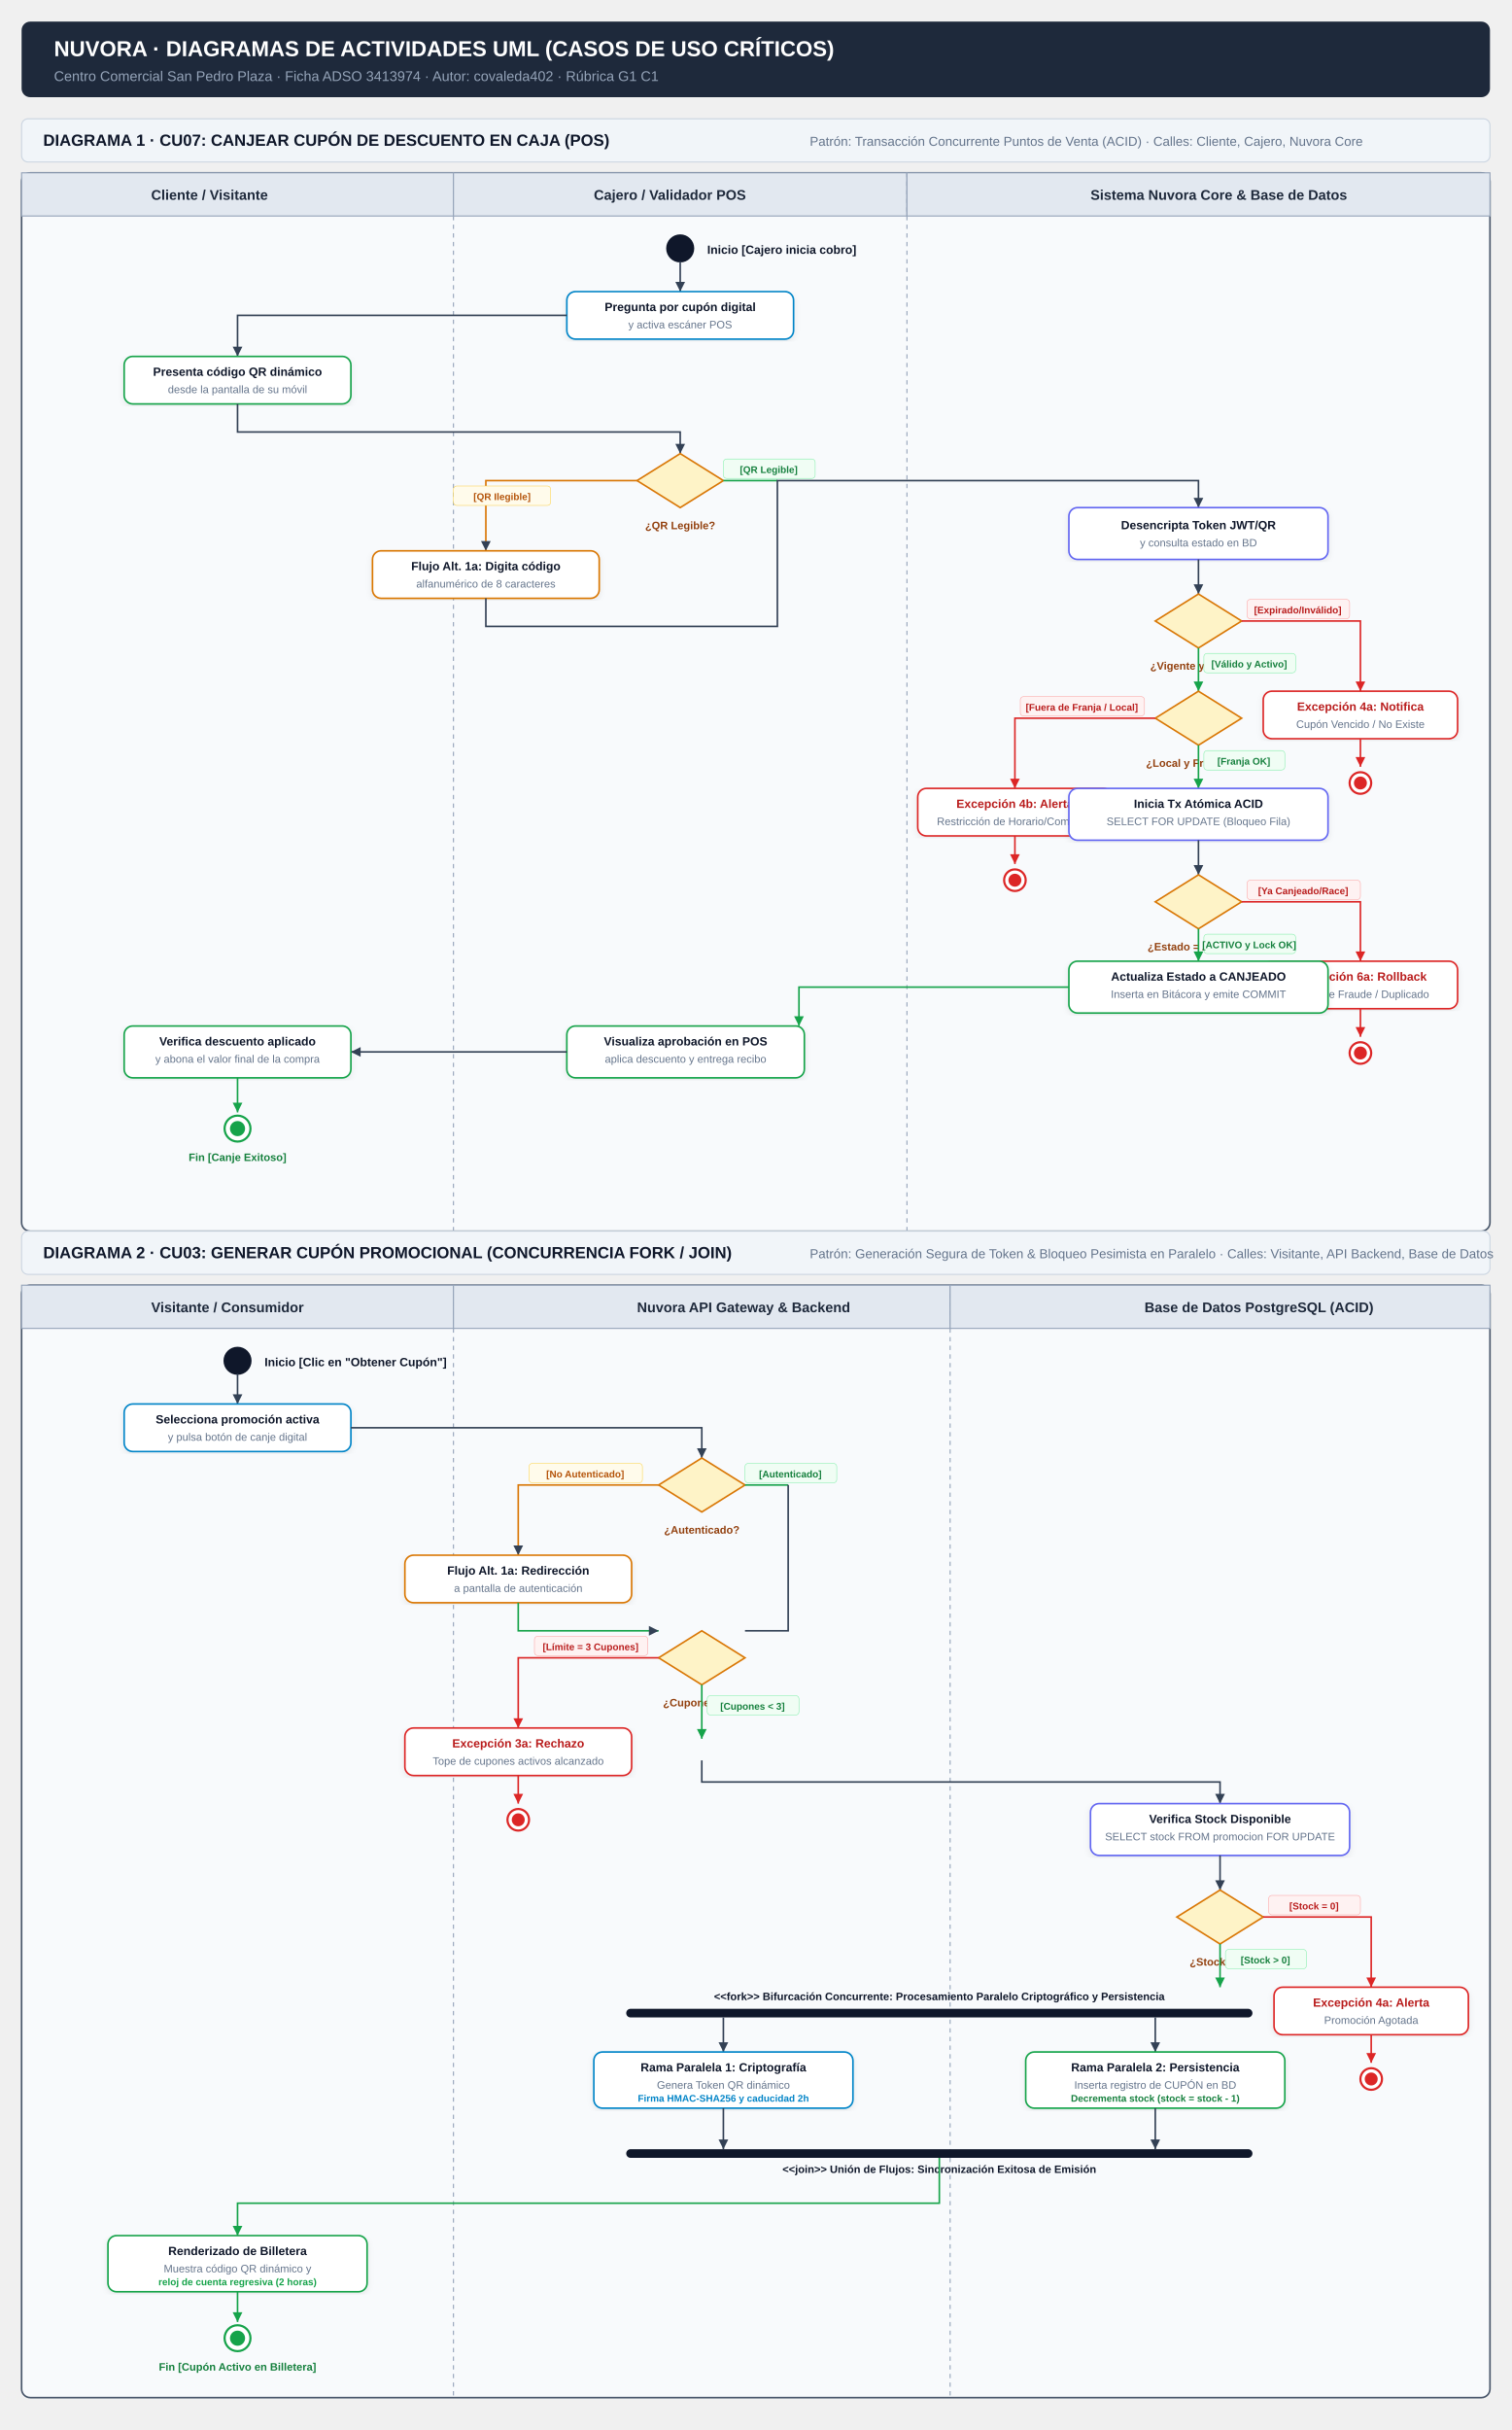
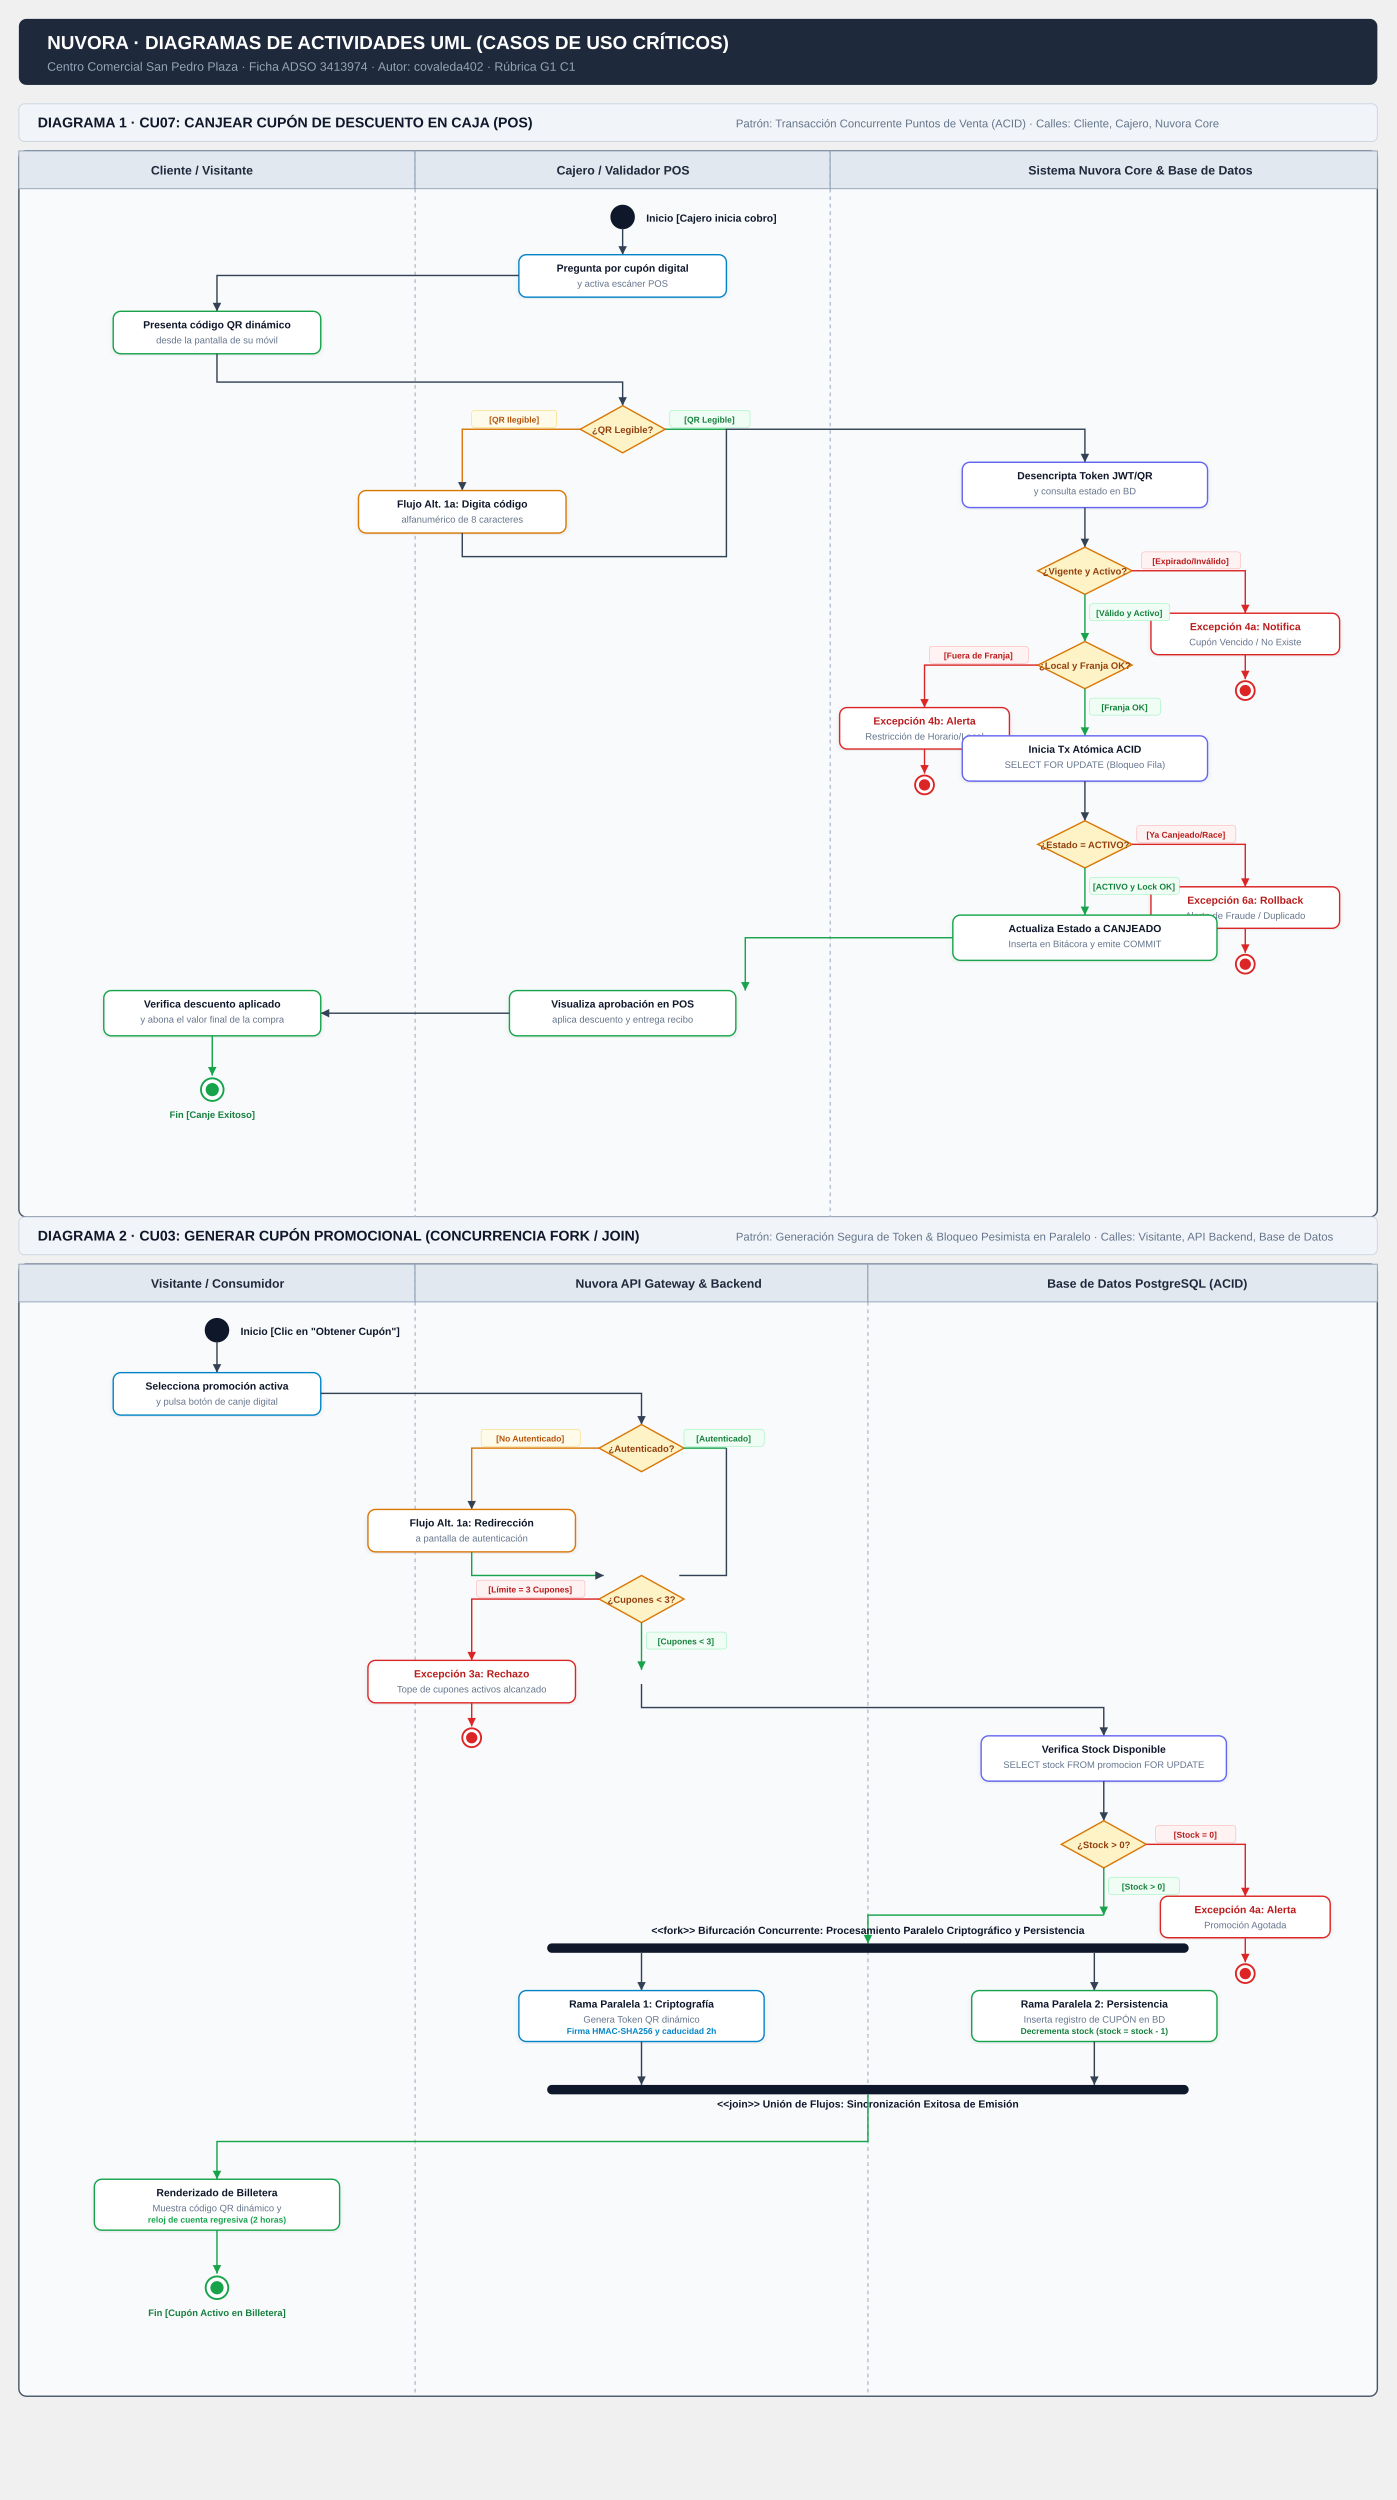
- <svg xmlns="http://www.w3.org/2000/svg" viewBox="0 0 1400 2250" width="1400" height="2250" style="background:#ffffff; font-family:'Segoe UI', Arial, sans-serif;">
+ <svg xmlns="http://www.w3.org/2000/svg" viewBox="0 0 1480 2650" width="1480" height="2650" style="background:#ffffff; font-family:'Segoe UI', Arial, sans-serif;">
  <defs>
    <marker id="arrow" viewBox="0 0 10 10" refX="10" refY="5" markerWidth="6" markerHeight="6" orient="auto-start-reverse">
      <path d="M 0 0 L 10 5 L 0 10 z" fill="#334155" />
    </marker>
    <marker id="arrow-green" viewBox="0 0 10 10" refX="10" refY="5" markerWidth="6" markerHeight="6" orient="auto-start-reverse">
      <path d="M 0 0 L 10 5 L 0 10 z" fill="#16a34a" />
    </marker>
    <marker id="arrow-red" viewBox="0 0 10 10" refX="10" refY="5" markerWidth="6" markerHeight="6" orient="auto-start-reverse">
      <path d="M 0 0 L 10 5 L 0 10 z" fill="#dc2626" />
    </marker>
    <filter id="card-shadow" x="-5%" y="-5%" width="110%" height="110%">
      <feDropShadow dx="0" dy="2" stdDeviation="3" flood-opacity="0.08" />
    </filter>
  </defs>
-   <rect x="20" y="20" width="1360" height="70" rx="8" fill="#1e293b" />
+   <rect x="20" y="20" width="1440" height="70" rx="8" fill="#1e293b" />
  <text x="50" y="52" fill="#ffffff" font-size="20" font-weight="bold">NUVORA · DIAGRAMAS DE ACTIVIDADES UML (CASOS DE USO CRÍTICOS)</text>
  <text x="50" y="75" fill="#94a3b8" font-size="13">Centro Comercial San Pedro Plaza · Ficha ADSO 3413974 · Autor: covaleda402 · Rúbrica G1 C1</text>
  <g id="diagrama_cu07" transform="translate(0, 110)">
-     <rect x="20" y="0" width="1360" height="40" rx="6" fill="#f1f5f9" stroke="#cbd5e1" stroke-width="1" />
+     <rect x="20" y="0" width="1440" height="40" rx="6" fill="#f1f5f9" stroke="#cbd5e1" stroke-width="1" />
    <text x="40" y="25" fill="#0f172a" font-size="15" font-weight="bold">DIAGRAMA 1 · CU07: CANJEAR CUPÓN DE DESCUENTO EN CAJA (POS)</text>
-     <text x="750" y="25" fill="#64748b" font-size="12">Patrón: Transacción Concurrente Puntos de Venta (ACID) · Calles: Cliente, Cajero, Nuvora Core</text>
-     <rect x="20" y="50" width="1360" height="980" fill="#f8fafc" stroke="#475569" stroke-width="1.5" rx="8" />
-     <rect x="20" y="50" width="400" height="40" fill="#e2e8f0" stroke="#94a3b8" stroke-width="1" />
-     <text x="140" y="75" fill="#1e293b" font-size="13" font-weight="bold">Cliente / Visitante</text>
-     <line x1="420" y1="50" x2="420" y2="1030" stroke="#94a3b8" stroke-width="1" stroke-dasharray="4 4" />
-     <rect x="420" y="50" width="420" height="40" fill="#e2e8f0" stroke="#94a3b8" stroke-width="1" />
-     <text x="550" y="75" fill="#1e293b" font-size="13" font-weight="bold">Cajero / Validador POS</text>
-     <line x1="840" y1="50" x2="840" y2="1030" stroke="#94a3b8" stroke-width="1" stroke-dasharray="4 4" />
-     <rect x="840" y="50" width="540" height="40" fill="#e2e8f0" stroke="#94a3b8" stroke-width="1" />
-     <text x="1010" y="75" fill="#1e293b" font-size="13" font-weight="bold">Sistema Nuvora Core &amp; Base de Datos</text>
-     <circle cx="630" cy="120" r="12" fill="#0f172a" stroke="#0f172a" stroke-width="2" />
-     <text x="655" y="125" fill="#0f172a" font-size="11" font-weight="bold">Inicio [Cajero inicia cobro]</text>
-     <line x1="630" y1="132" x2="630" y2="160" stroke="#334155" stroke-width="1.5" marker-end="url(#arrow)" />
-     <rect x="525" y="160" width="210" height="44" rx="8" fill="#ffffff" stroke="#0284c7" stroke-width="1.5" filter="url(#card-shadow)" />
-     <text x="630" y="178" text-anchor="middle" fill="#0f172a" font-size="11" font-weight="600">Pregunta por cupón digital</text>
-     <text x="630" y="194" text-anchor="middle" fill="#64748b" font-size="10">y activa escáner POS</text>
-     <path d="M 525 182 L 220 182 L 220 220" fill="none" stroke="#334155" stroke-width="1.5" marker-end="url(#arrow)" />
-     <rect x="115" y="220" width="210" height="44" rx="8" fill="#ffffff" stroke="#16a34a" stroke-width="1.5" filter="url(#card-shadow)" />
-     <text x="220" y="238" text-anchor="middle" fill="#0f172a" font-size="11" font-weight="600">Presenta código QR dinámico</text>
-     <text x="220" y="254" text-anchor="middle" fill="#64748b" font-size="10">desde la pantalla de su móvil</text>
-     <path d="M 220 264 L 220 290 L 630 290 L 630 310" fill="none" stroke="#334155" stroke-width="1.5" marker-end="url(#arrow)" />
-     <polygon points="630,310 670,335 630,360 590,335" fill="#fef3c7" stroke="#d97706" stroke-width="1.5" />
-     <text x="630" y="380" text-anchor="middle" fill="#92400e" font-size="10" font-weight="bold">¿QR Legible?</text>
-     <path d="M 590 335 L 450 335 L 450 400" fill="none" stroke="#d97706" stroke-width="1.5" marker-end="url(#arrow)" />
-     <rect x="420" y="340" width="90" height="18" rx="3" fill="#fffbeb" stroke="#fcd34d" stroke-width="0.5" />
-     <text x="465" y="353" text-anchor="middle" fill="#b45309" font-size="9" font-weight="bold">[QR Ilegible]</text>
-     <rect x="345" y="400" width="210" height="44" rx="8" fill="#ffffff" stroke="#d97706" stroke-width="1.5" filter="url(#card-shadow)" />
-     <text x="450" y="418" text-anchor="middle" fill="#0f172a" font-size="11" font-weight="600">Flujo Alt. 1a: Digita código</text>
-     <text x="450" y="434" text-anchor="middle" fill="#64748b" font-size="10">alfanumérico de 8 caracteres</text>
-     <line x1="670" y1="335" x2="720" y2="335" stroke="#16a34a" stroke-width="1.5" />
-     <rect x="670" y="315" width="85" height="18" rx="3" fill="#f0fdf4" stroke="#86efac" stroke-width="0.5" />
-     <text x="712" y="328" text-anchor="middle" fill="#15803d" font-size="9" font-weight="bold">[QR Legible]</text>
-     <path d="M 450 444 L 450 470 L 720 470 L 720 335 L 1110 335 L 1110 360" fill="none" stroke="#334155" stroke-width="1.5" marker-end="url(#arrow)" />
-     <rect x="990" y="360" width="240" height="48" rx="8" fill="#ffffff" stroke="#6366f1" stroke-width="1.5" filter="url(#card-shadow)" />
-     <text x="1110" y="380" text-anchor="middle" fill="#0f172a" font-size="11" font-weight="600">Desencripta Token JWT/QR</text>
-     <text x="1110" y="396" text-anchor="middle" fill="#64748b" font-size="10">y consulta estado en BD</text>
-     <line x1="1110" y1="408" x2="1110" y2="440" stroke="#334155" stroke-width="1.5" marker-end="url(#arrow)" />
-     <polygon points="1110,440 1150,465 1110,490 1070,465" fill="#fef3c7" stroke="#d97706" stroke-width="1.5" />
-     <text x="1110" y="510" text-anchor="middle" fill="#92400e" font-size="10" font-weight="bold">¿Vigente y Activo?</text>
-     <path d="M 1150 465 L 1260 465 L 1260 530" fill="none" stroke="#dc2626" stroke-width="1.5" marker-end="url(#arrow-red)" />
-     <rect x="1155" y="445" width="95" height="18" rx="3" fill="#fef2f2" stroke="#fca5a5" stroke-width="0.5" />
-     <text x="1202" y="458" text-anchor="middle" fill="#b91c1c" font-size="9" font-weight="bold">[Expirado/Inválido]</text>
-     <rect x="1170" y="530" width="180" height="44" rx="8" fill="#ffffff" stroke="#dc2626" stroke-width="1.5" filter="url(#card-shadow)" />
-     <text x="1260" y="548" text-anchor="middle" fill="#b91c1c" font-size="11" font-weight="600">Excepción 4a: Notifica</text>
-     <text x="1260" y="564" text-anchor="middle" fill="#64748b" font-size="10">Cupón Vencido / No Existe</text>
-     <path d="M 1260 574 L 1260 600" fill="none" stroke="#dc2626" stroke-width="1.5" marker-end="url(#arrow-red)" />
-     <circle cx="1260" cy="615" r="10" fill="#ffffff" stroke="#dc2626" stroke-width="2" />
-     <circle cx="1260" cy="615" r="6" fill="#dc2626" />
-     <line x1="1110" y1="490" x2="1110" y2="530" stroke="#16a34a" stroke-width="1.5" marker-end="url(#arrow-green)" />
-     <rect x="1115" y="495" width="85" height="18" rx="3" fill="#f0fdf4" stroke="#86efac" stroke-width="0.5" />
-     <text x="1157" y="508" text-anchor="middle" fill="#15803d" font-size="9" font-weight="bold">[Válido y Activo]</text>
-     <polygon points="1110,530 1150,555 1110,580 1070,555" fill="#fef3c7" stroke="#d97706" stroke-width="1.5" />
-     <text x="1110" y="600" text-anchor="middle" fill="#92400e" font-size="10" font-weight="bold">¿Local y Franja OK?</text>
-     <path d="M 1070 555 L 940 555 L 940 620" fill="none" stroke="#dc2626" stroke-width="1.5" marker-end="url(#arrow-red)" />
-     <rect x="945" y="535" width="115" height="18" rx="3" fill="#fef2f2" stroke="#fca5a5" stroke-width="0.5" />
-     <text x="1002" y="548" text-anchor="middle" fill="#b91c1c" font-size="9" font-weight="bold">[Fuera de Franja / Local]</text>
-     <rect x="850" y="620" width="180" height="44" rx="8" fill="#ffffff" stroke="#dc2626" stroke-width="1.5" filter="url(#card-shadow)" />
-     <text x="940" y="638" text-anchor="middle" fill="#b91c1c" font-size="11" font-weight="600">Excepción 4b: Alerta</text>
-     <text x="940" y="654" text-anchor="middle" fill="#64748b" font-size="10">Restricción de Horario/Comercio</text>
-     <path d="M 940 664 L 940 690" fill="none" stroke="#dc2626" stroke-width="1.5" marker-end="url(#arrow-red)" />
-     <circle cx="940" cy="705" r="10" fill="#ffffff" stroke="#dc2626" stroke-width="2" />
-     <circle cx="940" cy="705" r="6" fill="#dc2626" />
-     <line x1="1110" y1="580" x2="1110" y2="620" stroke="#16a34a" stroke-width="1.5" marker-end="url(#arrow-green)" />
-     <rect x="1115" y="585" width="75" height="18" rx="3" fill="#f0fdf4" stroke="#86efac" stroke-width="0.5" />
-     <text x="1152" y="598" text-anchor="middle" fill="#15803d" font-size="9" font-weight="bold">[Franja OK]</text>
-     <rect x="990" y="620" width="240" height="48" rx="8" fill="#ffffff" stroke="#6366f1" stroke-width="1.5" filter="url(#card-shadow)" />
-     <text x="1110" y="638" text-anchor="middle" fill="#0f172a" font-size="11" font-weight="600">Inicia Tx Atómica ACID</text>
-     <text x="1110" y="654" text-anchor="middle" fill="#64748b" font-size="10">SELECT FOR UPDATE (Bloqueo Fila)</text>
-     <line x1="1110" y1="668" x2="1110" y2="700" stroke="#334155" stroke-width="1.5" marker-end="url(#arrow)" />
-     <polygon points="1110,700 1150,725 1110,750 1070,725" fill="#fef3c7" stroke="#d97706" stroke-width="1.5" />
-     <text x="1110" y="770" text-anchor="middle" fill="#92400e" font-size="10" font-weight="bold">¿Estado = ACTIVO?</text>
-     <path d="M 1150 725 L 1260 725 L 1260 780" fill="none" stroke="#dc2626" stroke-width="1.5" marker-end="url(#arrow-red)" />
-     <rect x="1155" y="705" width="105" height="18" rx="3" fill="#fef2f2" stroke="#fca5a5" stroke-width="0.5" />
-     <text x="1207" y="718" text-anchor="middle" fill="#b91c1c" font-size="9" font-weight="bold">[Ya Canjeado/Race]</text>
-     <rect x="1170" y="780" width="180" height="44" rx="8" fill="#ffffff" stroke="#dc2626" stroke-width="1.5" filter="url(#card-shadow)" />
-     <text x="1260" y="798" text-anchor="middle" fill="#b91c1c" font-size="11" font-weight="600">Excepción 6a: Rollback</text>
-     <text x="1260" y="814" text-anchor="middle" fill="#64748b" font-size="10">Alerta de Fraude / Duplicado</text>
-     <path d="M 1260 824 L 1260 850" fill="none" stroke="#dc2626" stroke-width="1.5" marker-end="url(#arrow-red)" />
-     <circle cx="1260" cy="865" r="10" fill="#ffffff" stroke="#dc2626" stroke-width="2" />
-     <circle cx="1260" cy="865" r="6" fill="#dc2626" />
-     <line x1="1110" y1="750" x2="1110" y2="780" stroke="#16a34a" stroke-width="1.5" marker-end="url(#arrow-green)" />
-     <rect x="1115" y="755" width="85" height="18" rx="3" fill="#f0fdf4" stroke="#86efac" stroke-width="0.5" />
-     <text x="1157" y="768" text-anchor="middle" fill="#15803d" font-size="9" font-weight="bold">[ACTIVO y Lock OK]</text>
-     <rect x="990" y="780" width="240" height="48" rx="8" fill="#ffffff" stroke="#16a34a" stroke-width="1.5" filter="url(#card-shadow)" />
-     <text x="1110" y="798" text-anchor="middle" fill="#0f172a" font-size="11" font-weight="600">Actualiza Estado a CANJEADO</text>
-     <text x="1110" y="814" text-anchor="middle" fill="#64748b" font-size="10">Inserta en Bitácora y emite COMMIT</text>
-     <path d="M 990 804 L 740 804 L 740 840" fill="none" stroke="#16a34a" stroke-width="1.5" marker-end="url(#arrow-green)" />
-     <rect x="525" y="840" width="220" height="48" rx="8" fill="#ffffff" stroke="#16a34a" stroke-width="1.5" filter="url(#card-shadow)" />
-     <text x="635" y="858" text-anchor="middle" fill="#0f172a" font-size="11" font-weight="600">Visualiza aprobación en POS</text>
-     <text x="635" y="874" text-anchor="middle" fill="#64748b" font-size="10">aplica descuento y entrega recibo</text>
-     <path d="M 525 864 L 325 864" fill="none" stroke="#334155" stroke-width="1.5" marker-end="url(#arrow)" />
-     <rect x="115" y="840" width="210" height="48" rx="8" fill="#ffffff" stroke="#16a34a" stroke-width="1.5" filter="url(#card-shadow)" />
-     <text x="220" y="858" text-anchor="middle" fill="#0f172a" font-size="11" font-weight="600">Verifica descuento aplicado</text>
-     <text x="220" y="874" text-anchor="middle" fill="#64748b" font-size="10">y abona el valor final de la compra</text>
-     <line x1="220" y1="888" x2="220" y2="920" stroke="#16a34a" stroke-width="1.5" marker-end="url(#arrow-green)" />
-     <circle cx="220" cy="935" r="12" fill="#ffffff" stroke="#16a34a" stroke-width="2" />
-     <circle cx="220" cy="935" r="7" fill="#16a34a" />
-     <text x="220" y="965" text-anchor="middle" fill="#15803d" font-size="10" font-weight="bold">Fin [Canje Exitoso]</text>
+     <text x="780" y="25" fill="#64748b" font-size="12">Patrón: Transacción Concurrente Puntos de Venta (ACID) · Calles: Cliente, Cajero, Nuvora Core</text>
+     <rect x="20" y="50" width="1440" height="1130" fill="#f8fafc" stroke="#475569" stroke-width="1.5" rx="8" />
+     <rect x="20" y="50" width="420" height="40" fill="#e2e8f0" stroke="#94a3b8" stroke-width="1" />
+     <text x="160" y="75" fill="#1e293b" font-size="13" font-weight="bold">Cliente / Visitante</text>
+     <line x1="440" y1="50" x2="440" y2="1180" stroke="#94a3b8" stroke-width="1" stroke-dasharray="4 4" />
+     <rect x="440" y="50" width="440" height="40" fill="#e2e8f0" stroke="#94a3b8" stroke-width="1" />
+     <text x="590" y="75" fill="#1e293b" font-size="13" font-weight="bold">Cajero / Validador POS</text>
+     <line x1="880" y1="50" x2="880" y2="1180" stroke="#94a3b8" stroke-width="1" stroke-dasharray="4 4" />
+     <rect x="880" y="50" width="580" height="40" fill="#e2e8f0" stroke="#94a3b8" stroke-width="1" />
+     <text x="1090" y="75" fill="#1e293b" font-size="13" font-weight="bold">Sistema Nuvora Core &amp; Base de Datos</text>
+     <circle cx="660" cy="120" r="12" fill="#0f172a" stroke="#0f172a" stroke-width="2" />
+     <text x="685" y="125" fill="#0f172a" font-size="11" font-weight="bold">Inicio [Cajero inicia cobro]</text>
+     <line x1="660" y1="132" x2="660" y2="160" stroke="#334155" stroke-width="1.5" marker-end="url(#arrow)" />
+     <rect x="550" y="160" width="220" height="45" rx="8" fill="#ffffff" stroke="#0284c7" stroke-width="1.5" filter="url(#card-shadow)" />
+     <text x="660" y="178" text-anchor="middle" fill="#0f172a" font-size="11" font-weight="600">Pregunta por cupón digital</text>
+     <text x="660" y="194" text-anchor="middle" fill="#64748b" font-size="10">y activa escáner POS</text>
+     <path d="M 550 182 L 230 182 L 230 220" fill="none" stroke="#334155" stroke-width="1.5" marker-end="url(#arrow)" />
+     <rect x="120" y="220" width="220" height="45" rx="8" fill="#ffffff" stroke="#16a34a" stroke-width="1.5" filter="url(#card-shadow)" />
+     <text x="230" y="238" text-anchor="middle" fill="#0f172a" font-size="11" font-weight="600">Presenta código QR dinámico</text>
+     <text x="230" y="254" text-anchor="middle" fill="#64748b" font-size="10">desde la pantalla de su móvil</text>
+     <path d="M 230 265 L 230 295 L 660 295 L 660 320" fill="none" stroke="#334155" stroke-width="1.5" marker-end="url(#arrow)" />
+     <polygon points="660,320 705,345 660,370 615,345" fill="#fef3c7" stroke="#d97706" stroke-width="1.5" />
+     <text x="660" y="349" text-anchor="middle" fill="#92400e" font-size="10" font-weight="bold">¿QR Legible?</text>
+     <path d="M 615 345 L 490 345 L 490 410" fill="none" stroke="#d97706" stroke-width="1.5" marker-end="url(#arrow)" />
+     <rect x="500" y="325" width="90" height="18" rx="3" fill="#fffbeb" stroke="#fcd34d" stroke-width="0.5" />
+     <text x="545" y="338" text-anchor="middle" fill="#b45309" font-size="9" font-weight="bold">[QR Ilegible]</text>
+     <rect x="380" y="410" width="220" height="45" rx="8" fill="#ffffff" stroke="#d97706" stroke-width="1.5" filter="url(#card-shadow)" />
+     <text x="490" y="428" text-anchor="middle" fill="#0f172a" font-size="11" font-weight="600">Flujo Alt. 1a: Digita código</text>
+     <text x="490" y="444" text-anchor="middle" fill="#64748b" font-size="10">alfanumérico de 8 caracteres</text>
+     <line x1="705" y1="345" x2="770" y2="345" stroke="#16a34a" stroke-width="1.5" />
+     <rect x="710" y="325" width="85" height="18" rx="3" fill="#f0fdf4" stroke="#86efac" stroke-width="0.5" />
+     <text x="752" y="338" text-anchor="middle" fill="#15803d" font-size="9" font-weight="bold">[QR Legible]</text>
+     <path d="M 490 455 L 490 480 L 770 480 L 770 345 L 1150 345 L 1150 380" fill="none" stroke="#334155" stroke-width="1.5" marker-end="url(#arrow)" />
+     <rect x="1020" y="380" width="260" height="48" rx="8" fill="#ffffff" stroke="#6366f1" stroke-width="1.5" filter="url(#card-shadow)" />
+     <text x="1150" y="398" text-anchor="middle" fill="#0f172a" font-size="11" font-weight="600">Desencripta Token JWT/QR</text>
+     <text x="1150" y="414" text-anchor="middle" fill="#64748b" font-size="10">y consulta estado en BD</text>
+     <line x1="1150" y1="428" x2="1150" y2="470" stroke="#334155" stroke-width="1.5" marker-end="url(#arrow)" />
+     <polygon points="1150,470 1200,495 1150,520 1100,495" fill="#fef3c7" stroke="#d97706" stroke-width="1.5" />
+     <text x="1150" y="499" text-anchor="middle" fill="#92400e" font-size="10" font-weight="bold">¿Vigente y Activo?</text>
+     <path d="M 1200 495 L 1320 495 L 1320 540" fill="none" stroke="#dc2626" stroke-width="1.5" marker-end="url(#arrow-red)" />
+     <rect x="1210" y="475" width="105" height="18" rx="3" fill="#fef2f2" stroke="#fca5a5" stroke-width="0.5" />
+     <text x="1262" y="488" text-anchor="middle" fill="#b91c1c" font-size="9" font-weight="bold">[Expirado/Inválido]</text>
+     <rect x="1220" y="540" width="200" height="44" rx="8" fill="#ffffff" stroke="#dc2626" stroke-width="1.5" filter="url(#card-shadow)" />
+     <text x="1320" y="558" text-anchor="middle" fill="#b91c1c" font-size="11" font-weight="600">Excepción 4a: Notifica</text>
+     <text x="1320" y="574" text-anchor="middle" fill="#64748b" font-size="10">Cupón Vencido / No Existe</text>
+     <path d="M 1320 584 L 1320 610" fill="none" stroke="#dc2626" stroke-width="1.5" marker-end="url(#arrow-red)" />
+     <circle cx="1320" cy="622" r="10" fill="#ffffff" stroke="#dc2626" stroke-width="2" />
+     <circle cx="1320" cy="622" r="6" fill="#dc2626" />
+     <line x1="1150" y1="520" x2="1150" y2="570" stroke="#16a34a" stroke-width="1.5" marker-end="url(#arrow-green)" />
+     <rect x="1155" y="530" width="85" height="18" rx="3" fill="#f0fdf4" stroke="#86efac" stroke-width="0.5" />
+     <text x="1197" y="543" text-anchor="middle" fill="#15803d" font-size="9" font-weight="bold">[Válido y Activo]</text>
+     <polygon points="1150,570 1200,595 1150,620 1100,595" fill="#fef3c7" stroke="#d97706" stroke-width="1.5" />
+     <text x="1150" y="599" text-anchor="middle" fill="#92400e" font-size="10" font-weight="bold">¿Local y Franja OK?</text>
+     <path d="M 1100 595 L 980 595 L 980 640" fill="none" stroke="#dc2626" stroke-width="1.5" marker-end="url(#arrow-red)" />
+     <rect x="985" y="575" width="105" height="18" rx="3" fill="#fef2f2" stroke="#fca5a5" stroke-width="0.5" />
+     <text x="1037" y="588" text-anchor="middle" fill="#b91c1c" font-size="9" font-weight="bold">[Fuera de Franja]</text>
+     <rect x="890" y="640" width="180" height="44" rx="8" fill="#ffffff" stroke="#dc2626" stroke-width="1.5" filter="url(#card-shadow)" />
+     <text x="980" y="658" text-anchor="middle" fill="#b91c1c" font-size="11" font-weight="600">Excepción 4b: Alerta</text>
+     <text x="980" y="674" text-anchor="middle" fill="#64748b" font-size="10">Restricción de Horario/Local</text>
+     <path d="M 980 684 L 980 710" fill="none" stroke="#dc2626" stroke-width="1.5" marker-end="url(#arrow-red)" />
+     <circle cx="980" cy="722" r="10" fill="#ffffff" stroke="#dc2626" stroke-width="2" />
+     <circle cx="980" cy="722" r="6" fill="#dc2626" />
+     <line x1="1150" y1="620" x2="1150" y2="670" stroke="#16a34a" stroke-width="1.5" marker-end="url(#arrow-green)" />
+     <rect x="1155" y="630" width="75" height="18" rx="3" fill="#f0fdf4" stroke="#86efac" stroke-width="0.5" />
+     <text x="1192" y="643" text-anchor="middle" fill="#15803d" font-size="9" font-weight="bold">[Franja OK]</text>
+     <rect x="1020" y="670" width="260" height="48" rx="8" fill="#ffffff" stroke="#6366f1" stroke-width="1.5" filter="url(#card-shadow)" />
+     <text x="1150" y="688" text-anchor="middle" fill="#0f172a" font-size="11" font-weight="600">Inicia Tx Atómica ACID</text>
+     <text x="1150" y="704" text-anchor="middle" fill="#64748b" font-size="10">SELECT FOR UPDATE (Bloqueo Fila)</text>
+     <line x1="1150" y1="718" x2="1150" y2="760" stroke="#334155" stroke-width="1.5" marker-end="url(#arrow)" />
+     <polygon points="1150,760 1200,785 1150,810 1100,785" fill="#fef3c7" stroke="#d97706" stroke-width="1.5" />
+     <text x="1150" y="789" text-anchor="middle" fill="#92400e" font-size="10" font-weight="bold">¿Estado = ACTIVO?</text>
+     <path d="M 1200 785 L 1320 785 L 1320 830" fill="none" stroke="#dc2626" stroke-width="1.5" marker-end="url(#arrow-red)" />
+     <rect x="1205" y="765" width="105" height="18" rx="3" fill="#fef2f2" stroke="#fca5a5" stroke-width="0.5" />
+     <text x="1257" y="778" text-anchor="middle" fill="#b91c1c" font-size="9" font-weight="bold">[Ya Canjeado/Race]</text>
+     <rect x="1220" y="830" width="200" height="44" rx="8" fill="#ffffff" stroke="#dc2626" stroke-width="1.5" filter="url(#card-shadow)" />
+     <text x="1320" y="848" text-anchor="middle" fill="#b91c1c" font-size="11" font-weight="600">Excepción 6a: Rollback</text>
+     <text x="1320" y="864" text-anchor="middle" fill="#64748b" font-size="10">Alerta de Fraude / Duplicado</text>
+     <path d="M 1320 874 L 1320 900" fill="none" stroke="#dc2626" stroke-width="1.5" marker-end="url(#arrow-red)" />
+     <circle cx="1320" cy="912" r="10" fill="#ffffff" stroke="#dc2626" stroke-width="2" />
+     <circle cx="1320" cy="912" r="6" fill="#dc2626" />
+     <line x1="1150" y1="810" x2="1150" y2="860" stroke="#16a34a" stroke-width="1.5" marker-end="url(#arrow-green)" />
+     <rect x="1155" y="820" width="95" height="18" rx="3" fill="#f0fdf4" stroke="#86efac" stroke-width="0.5" />
+     <text x="1202" y="833" text-anchor="middle" fill="#15803d" font-size="9" font-weight="bold">[ACTIVO y Lock OK]</text>
+     <rect x="1010" y="860" width="280" height="48" rx="8" fill="#ffffff" stroke="#16a34a" stroke-width="1.5" filter="url(#card-shadow)" />
+     <text x="1150" y="878" text-anchor="middle" fill="#0f172a" font-size="11" font-weight="600">Actualiza Estado a CANJEADO</text>
+     <text x="1150" y="894" text-anchor="middle" fill="#64748b" font-size="10">Inserta en Bitácora y emite COMMIT</text>
+     <path d="M 1010 884 L 790 884 L 790 940" fill="none" stroke="#16a34a" stroke-width="1.5" marker-end="url(#arrow-green)" />
+     <rect x="540" y="940" width="240" height="48" rx="8" fill="#ffffff" stroke="#16a34a" stroke-width="1.5" filter="url(#card-shadow)" />
+     <text x="660" y="958" text-anchor="middle" fill="#0f172a" font-size="11" font-weight="600">Visualiza aprobación en POS</text>
+     <text x="660" y="974" text-anchor="middle" fill="#64748b" font-size="10">aplica descuento y entrega recibo</text>
+     <path d="M 540 964 L 340 964" fill="none" stroke="#334155" stroke-width="1.5" marker-end="url(#arrow)" />
+     <rect x="110" y="940" width="230" height="48" rx="8" fill="#ffffff" stroke="#16a34a" stroke-width="1.5" filter="url(#card-shadow)" />
+     <text x="225" y="958" text-anchor="middle" fill="#0f172a" font-size="11" font-weight="600">Verifica descuento aplicado</text>
+     <text x="225" y="974" text-anchor="middle" fill="#64748b" font-size="10">y abona el valor final de la compra</text>
+     <line x1="225" y1="988" x2="225" y2="1030" stroke="#16a34a" stroke-width="1.5" marker-end="url(#arrow-green)" />
+     <circle cx="225" cy="1045" r="12" fill="#ffffff" stroke="#16a34a" stroke-width="2" />
+     <circle cx="225" cy="1045" r="7" fill="#16a34a" />
+     <text x="225" y="1075" text-anchor="middle" fill="#15803d" font-size="10" font-weight="bold">Fin [Canje Exitoso]</text>
  </g>
-   <g id="diagrama_cu03" transform="translate(0, 1140)">
-     <rect x="20" y="0" width="1360" height="40" rx="6" fill="#f1f5f9" stroke="#cbd5e1" stroke-width="1" />
+   <g id="diagrama_cu03" transform="translate(0, 1290)">
+     <rect x="20" y="0" width="1440" height="40" rx="6" fill="#f1f5f9" stroke="#cbd5e1" stroke-width="1" />
    <text x="40" y="25" fill="#0f172a" font-size="15" font-weight="bold">DIAGRAMA 2 · CU03: GENERAR CUPÓN PROMOCIONAL (CONCURRENCIA FORK / JOIN)</text>
-     <text x="750" y="25" fill="#64748b" font-size="12">Patrón: Generación Segura de Token &amp; Bloqueo Pesimista en Paralelo · Calles: Visitante, API Backend, Base de Datos</text>
-     <rect x="20" y="50" width="1360" height="1030" fill="#f8fafc" stroke="#475569" stroke-width="1.5" rx="8" />
-     <rect x="20" y="50" width="400" height="40" fill="#e2e8f0" stroke="#94a3b8" stroke-width="1" />
-     <text x="140" y="75" fill="#1e293b" font-size="13" font-weight="bold">Visitante / Consumidor</text>
-     <line x1="420" y1="50" x2="420" y2="1080" stroke="#94a3b8" stroke-width="1" stroke-dasharray="4 4" />
-     <rect x="420" y="50" width="460" height="40" fill="#e2e8f0" stroke="#94a3b8" stroke-width="1" />
-     <text x="590" y="75" fill="#1e293b" font-size="13" font-weight="bold">Nuvora API Gateway &amp; Backend</text>
-     <line x1="880" y1="50" x2="880" y2="1080" stroke="#94a3b8" stroke-width="1" stroke-dasharray="4 4" />
-     <rect x="880" y="50" width="500" height="40" fill="#e2e8f0" stroke="#94a3b8" stroke-width="1" />
-     <text x="1060" y="75" fill="#1e293b" font-size="13" font-weight="bold">Base de Datos PostgreSQL (ACID)</text>
-     <circle cx="220" cy="120" r="12" fill="#0f172a" stroke="#0f172a" stroke-width="2" />
-     <text x="245" y="125" fill="#0f172a" font-size="11" font-weight="bold">Inicio [Clic en "Obtener Cupón"]</text>
-     <line x1="220" y1="132" x2="220" y2="160" stroke="#334155" stroke-width="1.5" marker-end="url(#arrow)" />
-     <rect x="115" y="160" width="210" height="44" rx="8" fill="#ffffff" stroke="#0284c7" stroke-width="1.5" filter="url(#card-shadow)" />
-     <text x="220" y="178" text-anchor="middle" fill="#0f172a" font-size="11" font-weight="600">Selecciona promoción activa</text>
-     <text x="220" y="194" text-anchor="middle" fill="#64748b" font-size="10">y pulsa botón de canje digital</text>
-     <path d="M 325 182 L 650 182 L 650 210" fill="none" stroke="#334155" stroke-width="1.5" marker-end="url(#arrow)" />
-     <polygon points="650,210 690,235 650,260 610,235" fill="#fef3c7" stroke="#d97706" stroke-width="1.5" />
-     <text x="650" y="280" text-anchor="middle" fill="#92400e" font-size="10" font-weight="bold">¿Autenticado?</text>
-     <path d="M 610 235 L 480 235 L 480 300" fill="none" stroke="#d97706" stroke-width="1.5" marker-end="url(#arrow)" />
-     <rect x="490" y="215" width="105" height="18" rx="3" fill="#fffbeb" stroke="#fcd34d" stroke-width="0.5" />
-     <text x="542" y="228" text-anchor="middle" fill="#b45309" font-size="9" font-weight="bold">[No Autenticado]</text>
-     <rect x="375" y="300" width="210" height="44" rx="8" fill="#ffffff" stroke="#d97706" stroke-width="1.5" filter="url(#card-shadow)" />
-     <text x="480" y="318" text-anchor="middle" fill="#0f172a" font-size="11" font-weight="600">Flujo Alt. 1a: Redirección</text>
-     <text x="480" y="334" text-anchor="middle" fill="#64748b" font-size="10">a pantalla de autenticación</text>
-     <path d="M 480 344 L 480 370 L 610 370" fill="none" stroke="#16a34a" stroke-width="1.5" marker-end="url(#arrow)" />
-     <line x1="690" y1="235" x2="730" y2="235" stroke="#16a34a" stroke-width="1.5" />
-     <rect x="690" y="215" width="85" height="18" rx="3" fill="#f0fdf4" stroke="#86efac" stroke-width="0.5" />
-     <text x="732" y="228" text-anchor="middle" fill="#15803d" font-size="9" font-weight="bold">[Autenticado]</text>
-     <path d="M 730 235 L 730 370 L 690 370" fill="none" stroke="#334155" stroke-width="1.5" />
-     <polygon points="650,370 690,395 650,420 610,395" fill="#fef3c7" stroke="#d97706" stroke-width="1.5" />
-     <text x="650" y="440" text-anchor="middle" fill="#92400e" font-size="10" font-weight="bold">¿Cupones &lt; 3?</text>
-     <path d="M 610 395 L 480 395 L 480 460" fill="none" stroke="#dc2626" stroke-width="1.5" marker-end="url(#arrow-red)" />
-     <rect x="495" y="375" width="105" height="18" rx="3" fill="#fef2f2" stroke="#fca5a5" stroke-width="0.5" />
-     <text x="547" y="388" text-anchor="middle" fill="#b91c1c" font-size="9" font-weight="bold">[Límite = 3 Cupones]</text>
-     <rect x="375" y="460" width="210" height="44" rx="8" fill="#ffffff" stroke="#dc2626" stroke-width="1.5" filter="url(#card-shadow)" />
-     <text x="480" y="478" text-anchor="middle" fill="#b91c1c" font-size="11" font-weight="600">Excepción 3a: Rechazo</text>
-     <text x="480" y="494" text-anchor="middle" fill="#64748b" font-size="10">Tope de cupones activos alcanzado</text>
-     <path d="M 480 504 L 480 530" fill="none" stroke="#dc2626" stroke-width="1.5" marker-end="url(#arrow-red)" />
-     <circle cx="480" cy="545" r="10" fill="#ffffff" stroke="#dc2626" stroke-width="2" />
-     <circle cx="480" cy="545" r="6" fill="#dc2626" />
-     <line x1="650" y1="420" x2="650" y2="470" stroke="#16a34a" stroke-width="1.5" marker-end="url(#arrow-green)" />
-     <rect x="655" y="430" width="85" height="18" rx="3" fill="#f0fdf4" stroke="#86efac" stroke-width="0.5" />
-     <text x="697" y="443" text-anchor="middle" fill="#15803d" font-size="9" font-weight="bold">[Cupones &lt; 3]</text>
-     <path d="M 650 490 L 650 510 L 1130 510 L 1130 530" fill="none" stroke="#334155" stroke-width="1.5" marker-end="url(#arrow)" />
-     <rect x="1010" y="530" width="240" height="48" rx="8" fill="#ffffff" stroke="#6366f1" stroke-width="1.5" filter="url(#card-shadow)" />
-     <text x="1130" y="548" text-anchor="middle" fill="#0f172a" font-size="11" font-weight="600">Verifica Stock Disponible</text>
-     <text x="1130" y="564" text-anchor="middle" fill="#64748b" font-size="10">SELECT stock FROM promocion FOR UPDATE</text>
-     <line x1="1130" y1="578" x2="1130" y2="610" stroke="#334155" stroke-width="1.5" marker-end="url(#arrow)" />
-     <polygon points="1130,610 1170,635 1130,660 1090,635" fill="#fef3c7" stroke="#d97706" stroke-width="1.5" />
-     <text x="1130" y="680" text-anchor="middle" fill="#92400e" font-size="10" font-weight="bold">¿Stock &gt; 0?</text>
-     <path d="M 1170 635 L 1270 635 L 1270 700" fill="none" stroke="#dc2626" stroke-width="1.5" marker-end="url(#arrow-red)" />
-     <rect x="1175" y="615" width="85" height="18" rx="3" fill="#fef2f2" stroke="#fca5a5" stroke-width="0.5" />
-     <text x="1217" y="628" text-anchor="middle" fill="#b91c1c" font-size="9" font-weight="bold">[Stock = 0]</text>
-     <rect x="1180" y="700" width="180" height="44" rx="8" fill="#ffffff" stroke="#dc2626" stroke-width="1.5" filter="url(#card-shadow)" />
-     <text x="1270" y="718" text-anchor="middle" fill="#b91c1c" font-size="11" font-weight="600">Excepción 4a: Alerta</text>
-     <text x="1270" y="734" text-anchor="middle" fill="#64748b" font-size="10">Promoción Agotada</text>
-     <path d="M 1270 744 L 1270 770" fill="none" stroke="#dc2626" stroke-width="1.5" marker-end="url(#arrow-red)" />
-     <circle cx="1270" cy="785" r="10" fill="#ffffff" stroke="#dc2626" stroke-width="2" />
-     <circle cx="1270" cy="785" r="6" fill="#dc2626" />
-     <line x1="1130" y1="660" x2="1130" y2="700" stroke="#16a34a" stroke-width="1.5" marker-end="url(#arrow-green)" />
-     <rect x="1135" y="665" width="75" height="18" rx="3" fill="#f0fdf4" stroke="#86efac" stroke-width="0.5" />
-     <text x="1172" y="678" text-anchor="middle" fill="#15803d" font-size="9" font-weight="bold">[Stock &gt; 0]</text>
-     <rect x="580" y="720" width="580" height="8" rx="4" fill="#0f172a" />
-     <text x="870" y="712" text-anchor="middle" fill="#0f172a" font-size="10" font-weight="bold">&lt;&lt;fork&gt;&gt; Bifurcación Concurrente: Procesamiento Paralelo Criptográfico y Persistencia</text>
-     <path d="M 670 728 L 670 760" fill="none" stroke="#334155" stroke-width="1.5" marker-end="url(#arrow)" />
-     <rect x="550" y="760" width="240" height="52" rx="8" fill="#ffffff" stroke="#0284c7" stroke-width="1.5" filter="url(#card-shadow)" />
-     <text x="670" y="778" text-anchor="middle" fill="#0f172a" font-size="11" font-weight="600">Rama Paralela 1: Criptografía</text>
-     <text x="670" y="794" text-anchor="middle" fill="#64748b" font-size="10">Genera Token QR dinámico</text>
-     <text x="670" y="806" text-anchor="middle" fill="#0284c7" font-size="9" font-weight="bold">Firma HMAC-SHA256 y caducidad 2h</text>
-     <path d="M 1070 728 L 1070 760" fill="none" stroke="#334155" stroke-width="1.5" marker-end="url(#arrow)" />
-     <rect x="950" y="760" width="240" height="52" rx="8" fill="#ffffff" stroke="#16a34a" stroke-width="1.5" filter="url(#card-shadow)" />
-     <text x="1070" y="778" text-anchor="middle" fill="#0f172a" font-size="11" font-weight="600">Rama Paralela 2: Persistencia</text>
-     <text x="1070" y="794" text-anchor="middle" fill="#64748b" font-size="10">Inserta registro de CUPÓN en BD</text>
-     <text x="1070" y="806" text-anchor="middle" fill="#15803d" font-size="9" font-weight="bold">Decrementa stock (stock = stock - 1)</text>
-     <path d="M 670 812 L 670 850" fill="none" stroke="#334155" stroke-width="1.5" marker-end="url(#arrow)" />
-     <path d="M 1070 812 L 1070 850" fill="none" stroke="#334155" stroke-width="1.5" marker-end="url(#arrow)" />
-     <rect x="580" y="850" width="580" height="8" rx="4" fill="#0f172a" />
-     <text x="870" y="872" text-anchor="middle" fill="#0f172a" font-size="10" font-weight="bold">&lt;&lt;join&gt;&gt; Unión de Flujos: Sincronización Exitosa de Emisión</text>
-     <path d="M 870 858 L 870 900 L 220 900 L 220 930" fill="none" stroke="#16a34a" stroke-width="1.5" marker-end="url(#arrow-green)" />
-     <rect x="100" y="930" width="240" height="52" rx="8" fill="#ffffff" stroke="#16a34a" stroke-width="1.5" filter="url(#card-shadow)" />
-     <text x="220" y="948" text-anchor="middle" fill="#0f172a" font-size="11" font-weight="600">Renderizado de Billetera</text>
-     <text x="220" y="964" text-anchor="middle" fill="#64748b" font-size="10">Muestra código QR dinámico y</text>
-     <text x="220" y="976" text-anchor="middle" fill="#16a34a" font-size="9" font-weight="bold">reloj de cuenta regresiva (2 horas)</text>
-     <line x1="220" y1="982" x2="220" y2="1010" stroke="#16a34a" stroke-width="1.5" marker-end="url(#arrow-green)" />
-     <circle cx="220" cy="1025" r="12" fill="#ffffff" stroke="#16a34a" stroke-width="2" />
-     <circle cx="220" cy="1025" r="7" fill="#16a34a" />
-     <text x="220" y="1055" text-anchor="middle" fill="#15803d" font-size="10" font-weight="bold">Fin [Cupón Activo en Billetera]</text>
+     <text x="780" y="25" fill="#64748b" font-size="12">Patrón: Generación Segura de Token &amp; Bloqueo Pesimista en Paralelo · Calles: Visitante, API Backend, Base de Datos</text>
+     <rect x="20" y="50" width="1440" height="1200" fill="#f8fafc" stroke="#475569" stroke-width="1.5" rx="8" />
+     <rect x="20" y="50" width="420" height="40" fill="#e2e8f0" stroke="#94a3b8" stroke-width="1" />
+     <text x="160" y="75" fill="#1e293b" font-size="13" font-weight="bold">Visitante / Consumidor</text>
+     <line x1="440" y1="50" x2="440" y2="1250" stroke="#94a3b8" stroke-width="1" stroke-dasharray="4 4" />
+     <rect x="440" y="50" width="480" height="40" fill="#e2e8f0" stroke="#94a3b8" stroke-width="1" />
+     <text x="610" y="75" fill="#1e293b" font-size="13" font-weight="bold">Nuvora API Gateway &amp; Backend</text>
+     <line x1="920" y1="50" x2="920" y2="1250" stroke="#94a3b8" stroke-width="1" stroke-dasharray="4 4" />
+     <rect x="920" y="50" width="540" height="40" fill="#e2e8f0" stroke="#94a3b8" stroke-width="1" />
+     <text x="1110" y="75" fill="#1e293b" font-size="13" font-weight="bold">Base de Datos PostgreSQL (ACID)</text>
+     <circle cx="230" cy="120" r="12" fill="#0f172a" stroke="#0f172a" stroke-width="2" />
+     <text x="255" y="125" fill="#0f172a" font-size="11" font-weight="bold">Inicio [Clic en "Obtener Cupón"]</text>
+     <line x1="230" y1="132" x2="230" y2="165" stroke="#334155" stroke-width="1.5" marker-end="url(#arrow)" />
+     <rect x="120" y="165" width="220" height="45" rx="8" fill="#ffffff" stroke="#0284c7" stroke-width="1.5" filter="url(#card-shadow)" />
+     <text x="230" y="183" text-anchor="middle" fill="#0f172a" font-size="11" font-weight="600">Selecciona promoción activa</text>
+     <text x="230" y="199" text-anchor="middle" fill="#64748b" font-size="10">y pulsa botón de canje digital</text>
+     <path d="M 340 187 L 680 187 L 680 220" fill="none" stroke="#334155" stroke-width="1.5" marker-end="url(#arrow)" />
+     <polygon points="680,220 725,245 680,270 635,245" fill="#fef3c7" stroke="#d97706" stroke-width="1.5" />
+     <text x="680" y="249" text-anchor="middle" fill="#92400e" font-size="10" font-weight="bold">¿Autenticado?</text>
+     <path d="M 635 245 L 500 245 L 500 310" fill="none" stroke="#d97706" stroke-width="1.5" marker-end="url(#arrow)" />
+     <rect x="510" y="225" width="105" height="18" rx="3" fill="#fffbeb" stroke="#fcd34d" stroke-width="0.5" />
+     <text x="562" y="238" text-anchor="middle" fill="#b45309" font-size="9" font-weight="bold">[No Autenticado]</text>
+     <rect x="390" y="310" width="220" height="45" rx="8" fill="#ffffff" stroke="#d97706" stroke-width="1.5" filter="url(#card-shadow)" />
+     <text x="500" y="328" text-anchor="middle" fill="#0f172a" font-size="11" font-weight="600">Flujo Alt. 1a: Redirección</text>
+     <text x="500" y="344" text-anchor="middle" fill="#64748b" font-size="10">a pantalla de autenticación</text>
+     <path d="M 500 355 L 500 380 L 640 380" fill="none" stroke="#16a34a" stroke-width="1.5" marker-end="url(#arrow)" />
+     <line x1="725" y1="245" x2="770" y2="245" stroke="#16a34a" stroke-width="1.5" />
+     <rect x="725" y="225" width="85" height="18" rx="3" fill="#f0fdf4" stroke="#86efac" stroke-width="0.5" />
+     <text x="767" y="238" text-anchor="middle" fill="#15803d" font-size="9" font-weight="bold">[Autenticado]</text>
+     <path d="M 770 245 L 770 380 L 720 380" fill="none" stroke="#334155" stroke-width="1.5" />
+     <polygon points="680,380 725,405 680,430 635,405" fill="#fef3c7" stroke="#d97706" stroke-width="1.5" />
+     <text x="680" y="409" text-anchor="middle" fill="#92400e" font-size="10" font-weight="bold">¿Cupones &lt; 3?</text>
+     <path d="M 635 405 L 500 405 L 500 470" fill="none" stroke="#dc2626" stroke-width="1.5" marker-end="url(#arrow-red)" />
+     <rect x="505" y="385" width="115" height="18" rx="3" fill="#fef2f2" stroke="#fca5a5" stroke-width="0.5" />
+     <text x="562" y="398" text-anchor="middle" fill="#b91c1c" font-size="9" font-weight="bold">[Límite = 3 Cupones]</text>
+     <rect x="390" y="470" width="220" height="45" rx="8" fill="#ffffff" stroke="#dc2626" stroke-width="1.5" filter="url(#card-shadow)" />
+     <text x="500" y="488" text-anchor="middle" fill="#b91c1c" font-size="11" font-weight="600">Excepción 3a: Rechazo</text>
+     <text x="500" y="504" text-anchor="middle" fill="#64748b" font-size="10">Tope de cupones activos alcanzado</text>
+     <path d="M 500 515 L 500 540" fill="none" stroke="#dc2626" stroke-width="1.5" marker-end="url(#arrow-red)" />
+     <circle cx="500" cy="552" r="10" fill="#ffffff" stroke="#dc2626" stroke-width="2" />
+     <circle cx="500" cy="552" r="6" fill="#dc2626" />
+     <line x1="680" y1="430" x2="680" y2="480" stroke="#16a34a" stroke-width="1.5" marker-end="url(#arrow-green)" />
+     <rect x="685" y="440" width="85" height="18" rx="3" fill="#f0fdf4" stroke="#86efac" stroke-width="0.5" />
+     <text x="727" y="453" text-anchor="middle" fill="#15803d" font-size="9" font-weight="bold">[Cupones &lt; 3]</text>
+     <path d="M 680 495 L 680 520 L 1170 520 L 1170 550" fill="none" stroke="#334155" stroke-width="1.5" marker-end="url(#arrow)" />
+     <rect x="1040" y="550" width="260" height="48" rx="8" fill="#ffffff" stroke="#6366f1" stroke-width="1.5" filter="url(#card-shadow)" />
+     <text x="1170" y="568" text-anchor="middle" fill="#0f172a" font-size="11" font-weight="600">Verifica Stock Disponible</text>
+     <text x="1170" y="584" text-anchor="middle" fill="#64748b" font-size="10">SELECT stock FROM promocion FOR UPDATE</text>
+     <line x1="1170" y1="598" x2="1170" y2="640" stroke="#334155" stroke-width="1.5" marker-end="url(#arrow)" />
+     <polygon points="1170,640 1215,665 1170,690 1125,665" fill="#fef3c7" stroke="#d97706" stroke-width="1.5" />
+     <text x="1170" y="669" text-anchor="middle" fill="#92400e" font-size="10" font-weight="bold">¿Stock &gt; 0?</text>
+     <path d="M 1215 665 L 1320 665 L 1320 720" fill="none" stroke="#dc2626" stroke-width="1.5" marker-end="url(#arrow-red)" />
+     <rect x="1225" y="645" width="85" height="18" rx="3" fill="#fef2f2" stroke="#fca5a5" stroke-width="0.5" />
+     <text x="1267" y="658" text-anchor="middle" fill="#b91c1c" font-size="9" font-weight="bold">[Stock = 0]</text>
+     <rect x="1230" y="720" width="180" height="44" rx="8" fill="#ffffff" stroke="#dc2626" stroke-width="1.5" filter="url(#card-shadow)" />
+     <text x="1320" y="738" text-anchor="middle" fill="#b91c1c" font-size="11" font-weight="600">Excepción 4a: Alerta</text>
+     <text x="1320" y="754" text-anchor="middle" fill="#64748b" font-size="10">Promoción Agotada</text>
+     <path d="M 1320 764 L 1320 790" fill="none" stroke="#dc2626" stroke-width="1.5" marker-end="url(#arrow-red)" />
+     <circle cx="1320" cy="802" r="10" fill="#ffffff" stroke="#dc2626" stroke-width="2" />
+     <circle cx="1320" cy="802" r="6" fill="#dc2626" />
+     <line x1="1170" y1="690" x2="1170" y2="740" stroke="#16a34a" stroke-width="1.5" marker-end="url(#arrow-green)" />
+     <rect x="1175" y="700" width="75" height="18" rx="3" fill="#f0fdf4" stroke="#86efac" stroke-width="0.5" />
+     <text x="1212" y="713" text-anchor="middle" fill="#15803d" font-size="9" font-weight="bold">[Stock &gt; 0]</text>
+     <path d="M 1170 740 L 920 740 L 920 770" fill="none" stroke="#16a34a" stroke-width="1.5" marker-end="url(#arrow-green)" />
+     <rect x="580" y="770" width="680" height="10" rx="5" fill="#0f172a" />
+     <text x="920" y="760" text-anchor="middle" fill="#0f172a" font-size="11" font-weight="bold">&lt;&lt;fork&gt;&gt; Bifurcación Concurrente: Procesamiento Paralelo Criptográfico y Persistencia</text>
+     <path d="M 680 780 L 680 820" fill="none" stroke="#334155" stroke-width="1.5" marker-end="url(#arrow)" />
+     <rect x="550" y="820" width="260" height="54" rx="8" fill="#ffffff" stroke="#0284c7" stroke-width="1.5" filter="url(#card-shadow)" />
+     <text x="680" y="838" text-anchor="middle" fill="#0f172a" font-size="11" font-weight="600">Rama Paralela 1: Criptografía</text>
+     <text x="680" y="854" text-anchor="middle" fill="#64748b" font-size="10">Genera Token QR dinámico</text>
+     <text x="680" y="866" text-anchor="middle" fill="#0284c7" font-size="9" font-weight="bold">Firma HMAC-SHA256 y caducidad 2h</text>
+     <path d="M 1160 780 L 1160 820" fill="none" stroke="#334155" stroke-width="1.5" marker-end="url(#arrow)" />
+     <rect x="1030" y="820" width="260" height="54" rx="8" fill="#ffffff" stroke="#16a34a" stroke-width="1.5" filter="url(#card-shadow)" />
+     <text x="1160" y="838" text-anchor="middle" fill="#0f172a" font-size="11" font-weight="600">Rama Paralela 2: Persistencia</text>
+     <text x="1160" y="854" text-anchor="middle" fill="#64748b" font-size="10">Inserta registro de CUPÓN en BD</text>
+     <text x="1160" y="866" text-anchor="middle" fill="#15803d" font-size="9" font-weight="bold">Decrementa stock (stock = stock - 1)</text>
+     <path d="M 680 874 L 680 920" fill="none" stroke="#334155" stroke-width="1.5" marker-end="url(#arrow)" />
+     <path d="M 1160 874 L 1160 920" fill="none" stroke="#334155" stroke-width="1.5" marker-end="url(#arrow)" />
+     <rect x="580" y="920" width="680" height="10" rx="5" fill="#0f172a" />
+     <text x="920" y="944" text-anchor="middle" fill="#0f172a" font-size="11" font-weight="bold">&lt;&lt;join&gt;&gt; Unión de Flujos: Sincronización Exitosa de Emisión</text>
+     <path d="M 920 930 L 920 980 L 230 980 L 230 1020" fill="none" stroke="#16a34a" stroke-width="1.5" marker-end="url(#arrow-green)" />
+     <rect x="100" y="1020" width="260" height="54" rx="8" fill="#ffffff" stroke="#16a34a" stroke-width="1.5" filter="url(#card-shadow)" />
+     <text x="230" y="1038" text-anchor="middle" fill="#0f172a" font-size="11" font-weight="600">Renderizado de Billetera</text>
+     <text x="230" y="1054" text-anchor="middle" fill="#64748b" font-size="10">Muestra código QR dinámico y</text>
+     <text x="230" y="1066" text-anchor="middle" fill="#16a34a" font-size="9" font-weight="bold">reloj de cuenta regresiva (2 horas)</text>
+     <line x1="230" y1="1074" x2="230" y2="1120" stroke="#16a34a" stroke-width="1.5" marker-end="url(#arrow-green)" />
+     <circle cx="230" cy="1135" r="12" fill="#ffffff" stroke="#16a34a" stroke-width="2" />
+     <circle cx="230" cy="1135" r="7" fill="#16a34a" />
+     <text x="230" y="1165" text-anchor="middle" fill="#15803d" font-size="10" font-weight="bold">Fin [Cupón Activo en Billetera]</text>
  </g>
</svg>
